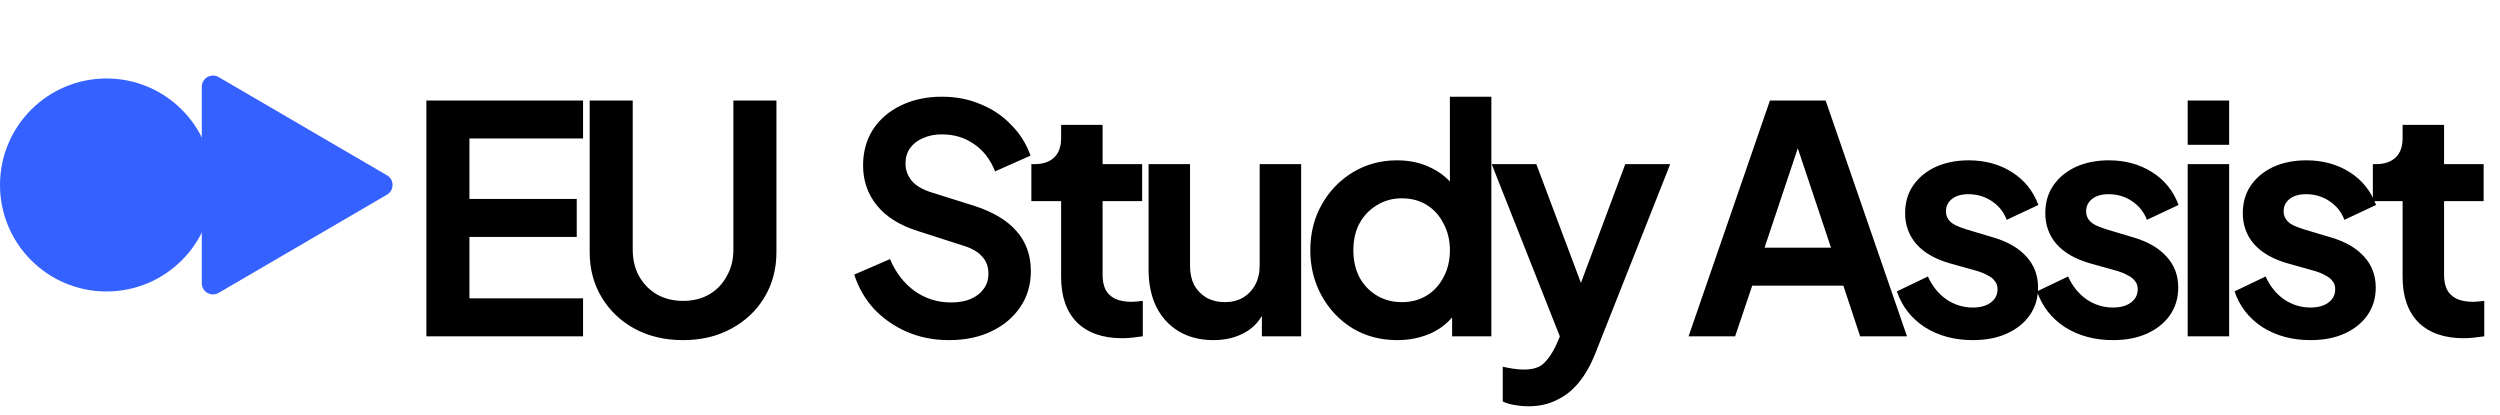
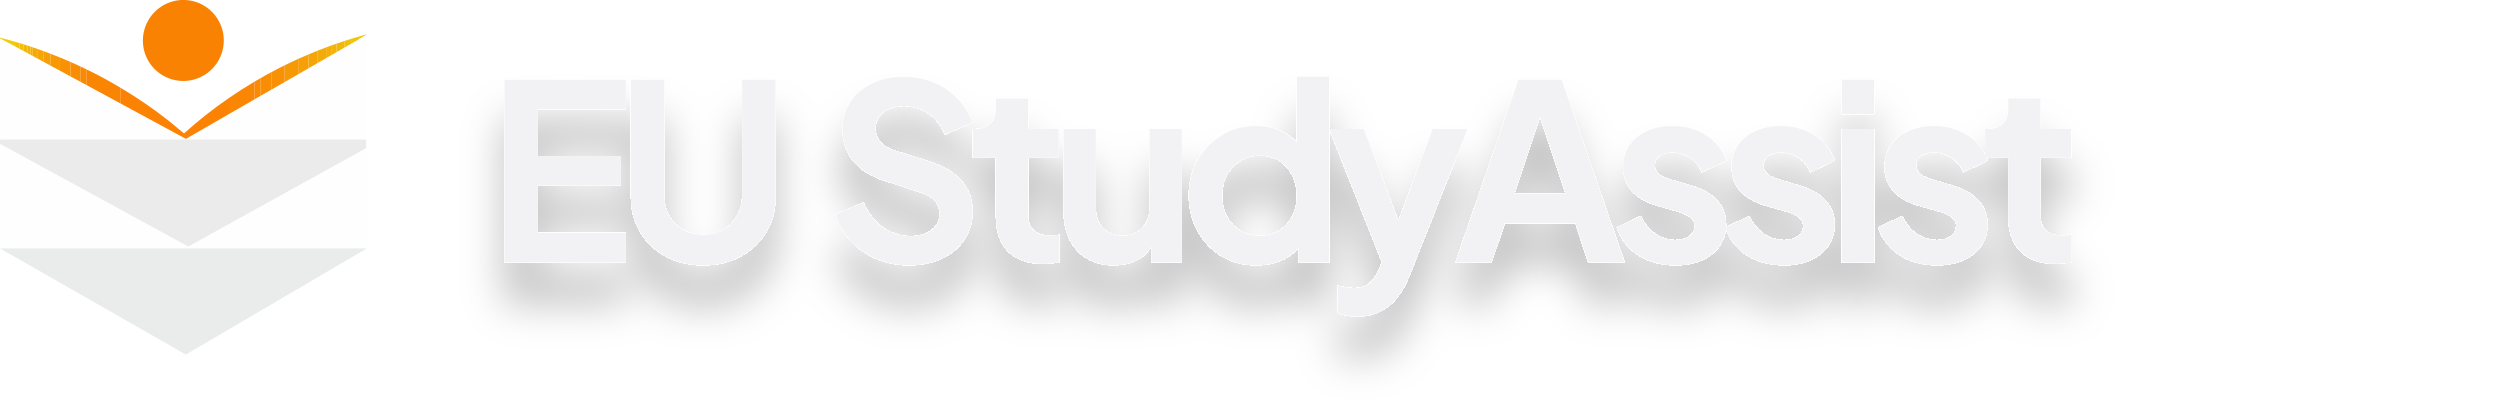
<svg xmlns="http://www.w3.org/2000/svg" width="223" height="37" viewBox="0 0 223 37" fill="none">
-   <path d="M38.033 30V8.965H52.009V12.353H41.873V17.746H51.445V21.134H41.873V26.612H52.009V30H38.033ZM60.929 30.339C59.31 30.339 57.87 30 56.609 29.322C55.366 28.645 54.388 27.713 53.672 26.527C52.957 25.341 52.599 23.995 52.599 22.489V8.965H56.439V22.292C56.439 23.158 56.628 23.939 57.004 24.635C57.399 25.332 57.936 25.878 58.614 26.273C59.291 26.649 60.063 26.838 60.929 26.838C61.813 26.838 62.585 26.649 63.244 26.273C63.922 25.878 64.449 25.332 64.825 24.635C65.221 23.939 65.418 23.158 65.418 22.292V8.965H69.258V22.489C69.258 23.995 68.9 25.341 68.185 26.527C67.47 27.713 66.482 28.645 65.221 29.322C63.978 30 62.548 30.339 60.929 30.339ZM84.639 30.339C83.303 30.339 82.06 30.094 80.912 29.605C79.783 29.115 78.804 28.438 77.976 27.572C77.166 26.687 76.573 25.661 76.197 24.494L79.387 23.111C79.896 24.315 80.63 25.266 81.59 25.962C82.55 26.64 83.632 26.979 84.837 26.979C85.514 26.979 86.098 26.875 86.587 26.668C87.096 26.442 87.481 26.141 87.745 25.765C88.027 25.388 88.168 24.936 88.168 24.409C88.168 23.788 87.98 23.28 87.604 22.885C87.246 22.471 86.7 22.151 85.966 21.925L81.928 20.626C80.291 20.118 79.058 19.355 78.23 18.339C77.401 17.322 76.987 16.127 76.987 14.753C76.987 13.548 77.279 12.485 77.863 11.562C78.465 10.64 79.293 9.925 80.347 9.416C81.42 8.889 82.644 8.626 84.018 8.626C85.279 8.626 86.437 8.852 87.491 9.304C88.545 9.736 89.448 10.348 90.201 11.139C90.973 11.911 91.547 12.823 91.924 13.878L88.761 15.289C88.347 14.235 87.726 13.426 86.898 12.861C86.07 12.278 85.11 11.986 84.018 11.986C83.378 11.986 82.813 12.099 82.324 12.325C81.834 12.532 81.448 12.833 81.166 13.228C80.903 13.605 80.771 14.056 80.771 14.584C80.771 15.167 80.959 15.685 81.336 16.137C81.712 16.569 82.286 16.908 83.058 17.153L86.926 18.367C88.602 18.913 89.853 19.666 90.681 20.626C91.528 21.586 91.952 22.772 91.952 24.183C91.952 25.388 91.641 26.452 91.02 27.374C90.399 28.297 89.543 29.021 88.451 29.548C87.359 30.075 86.088 30.339 84.639 30.339ZM100.102 30.169C98.37 30.169 97.024 29.699 96.064 28.758C95.123 27.798 94.652 26.452 94.652 24.72V17.944H91.998V14.64H92.28C93.033 14.64 93.617 14.442 94.031 14.047C94.445 13.652 94.652 13.078 94.652 12.325V11.139H98.351V14.64H101.88V17.944H98.351V24.522C98.351 25.031 98.436 25.463 98.605 25.821C98.793 26.179 99.076 26.452 99.452 26.64C99.847 26.828 100.346 26.922 100.949 26.922C101.08 26.922 101.231 26.913 101.4 26.894C101.589 26.875 101.767 26.857 101.937 26.838V30C101.673 30.038 101.372 30.075 101.033 30.113C100.694 30.151 100.384 30.169 100.102 30.169ZM108.24 30.339C107.055 30.339 106.019 30.075 105.135 29.548C104.269 29.021 103.6 28.287 103.13 27.346C102.678 26.405 102.452 25.303 102.452 24.042V14.64H106.151V23.732C106.151 24.372 106.273 24.936 106.518 25.426C106.782 25.896 107.149 26.273 107.619 26.555C108.109 26.819 108.655 26.951 109.257 26.951C109.859 26.951 110.396 26.819 110.866 26.555C111.337 26.273 111.704 25.887 111.967 25.398C112.231 24.908 112.363 24.325 112.363 23.647V14.64H116.062V30H112.56V26.979L112.871 27.515C112.513 28.456 111.92 29.162 111.092 29.633C110.283 30.104 109.332 30.339 108.24 30.339ZM124.643 30.339C123.156 30.339 121.829 29.991 120.662 29.294C119.495 28.579 118.573 27.609 117.895 26.386C117.218 25.162 116.879 23.807 116.879 22.32C116.879 20.814 117.218 19.459 117.895 18.254C118.573 17.049 119.495 16.089 120.662 15.374C121.848 14.659 123.166 14.301 124.615 14.301C125.782 14.301 126.818 14.537 127.721 15.007C128.643 15.459 129.368 16.099 129.895 16.927L129.331 17.689V8.626H133.029V30H129.528V27.035L129.923 27.769C129.396 28.598 128.662 29.238 127.721 29.689C126.78 30.122 125.754 30.339 124.643 30.339ZM125.039 26.951C125.886 26.951 126.629 26.753 127.269 26.358C127.909 25.962 128.408 25.416 128.766 24.72C129.142 24.023 129.331 23.224 129.331 22.32C129.331 21.435 129.142 20.645 128.766 19.948C128.408 19.233 127.909 18.678 127.269 18.282C126.629 17.887 125.886 17.689 125.039 17.689C124.211 17.689 123.467 17.896 122.808 18.311C122.149 18.706 121.632 19.252 121.255 19.948C120.898 20.626 120.719 21.416 120.719 22.32C120.719 23.224 120.898 24.023 121.255 24.72C121.632 25.416 122.149 25.962 122.808 26.358C123.467 26.753 124.211 26.951 125.039 26.951ZM136.334 36.24C135.92 36.24 135.515 36.202 135.12 36.127C134.725 36.071 134.367 35.967 134.047 35.816V32.711C134.292 32.767 134.583 32.824 134.922 32.88C135.28 32.937 135.609 32.965 135.91 32.965C136.758 32.965 137.369 32.767 137.746 32.372C138.141 31.977 138.489 31.459 138.79 30.819L139.807 28.447L139.75 31.553L133.059 14.64H137.04L141.727 27.12H140.315L144.974 14.64H148.983L142.292 31.553C141.896 32.551 141.416 33.398 140.852 34.094C140.287 34.791 139.628 35.318 138.875 35.675C138.141 36.052 137.294 36.24 136.334 36.24ZM150.621 30L157.878 8.965H162.847L170.104 30H165.925L164.428 25.482H156.297L154.772 30H150.621ZM157.398 22.094H163.327L159.826 11.619H160.899L157.398 22.094ZM175.979 30.339C174.341 30.339 172.911 29.953 171.687 29.181C170.482 28.391 169.654 27.327 169.202 25.991L171.969 24.663C172.365 25.529 172.911 26.207 173.607 26.697C174.322 27.186 175.113 27.431 175.979 27.431C176.656 27.431 177.193 27.28 177.588 26.979C177.984 26.678 178.181 26.282 178.181 25.793C178.181 25.492 178.096 25.247 177.927 25.059C177.776 24.852 177.56 24.682 177.278 24.551C177.014 24.4 176.722 24.278 176.402 24.183L173.889 23.478C172.591 23.101 171.602 22.527 170.925 21.755C170.266 20.983 169.936 20.071 169.936 19.017C169.936 18.075 170.172 17.256 170.642 16.56C171.132 15.845 171.8 15.289 172.647 14.894C173.513 14.499 174.501 14.301 175.612 14.301C177.061 14.301 178.341 14.649 179.452 15.346C180.562 16.042 181.353 17.021 181.824 18.282L179 19.609C178.736 18.913 178.294 18.358 177.673 17.944C177.052 17.529 176.355 17.322 175.584 17.322C174.962 17.322 174.473 17.463 174.115 17.746C173.758 18.028 173.579 18.395 173.579 18.847C173.579 19.129 173.654 19.374 173.805 19.581C173.955 19.788 174.162 19.958 174.426 20.089C174.708 20.221 175.028 20.343 175.386 20.456L177.842 21.191C179.104 21.567 180.073 22.132 180.751 22.885C181.447 23.638 181.795 24.56 181.795 25.652C181.795 26.574 181.551 27.393 181.061 28.108C180.572 28.805 179.894 29.351 179.028 29.746C178.162 30.141 177.146 30.339 175.979 30.339ZM188.482 30.339C186.845 30.339 185.414 29.953 184.191 29.181C182.986 28.391 182.158 27.327 181.706 25.991L184.473 24.663C184.868 25.529 185.414 26.207 186.111 26.697C186.826 27.186 187.617 27.431 188.482 27.431C189.16 27.431 189.697 27.28 190.092 26.979C190.487 26.678 190.685 26.282 190.685 25.793C190.685 25.492 190.6 25.247 190.431 25.059C190.28 24.852 190.064 24.682 189.781 24.551C189.518 24.4 189.226 24.278 188.906 24.183L186.393 23.478C185.094 23.101 184.106 22.527 183.428 21.755C182.77 20.983 182.44 20.071 182.44 19.017C182.44 18.075 182.675 17.256 183.146 16.56C183.635 15.845 184.304 15.289 185.151 14.894C186.017 14.499 187.005 14.301 188.115 14.301C189.565 14.301 190.845 14.649 191.955 15.346C193.066 16.042 193.857 17.021 194.327 18.282L191.504 19.609C191.24 18.913 190.798 18.358 190.177 17.944C189.555 17.529 188.859 17.322 188.087 17.322C187.466 17.322 186.977 17.463 186.619 17.746C186.261 18.028 186.082 18.395 186.082 18.847C186.082 19.129 186.158 19.374 186.308 19.581C186.459 19.788 186.666 19.958 186.93 20.089C187.212 20.221 187.532 20.343 187.89 20.456L190.346 21.191C191.607 21.567 192.577 22.132 193.254 22.885C193.951 23.638 194.299 24.56 194.299 25.652C194.299 26.574 194.054 27.393 193.565 28.108C193.075 28.805 192.398 29.351 191.532 29.746C190.666 30.141 189.65 30.339 188.482 30.339ZM195.141 30V14.64H198.84V30H195.141ZM195.141 12.918V8.965H198.84V12.918H195.141ZM206.1 30.339C204.462 30.339 203.032 29.953 201.808 29.181C200.604 28.391 199.775 27.327 199.324 25.991L202.091 24.663C202.486 25.529 203.032 26.207 203.728 26.697C204.444 27.186 205.234 27.431 206.1 27.431C206.778 27.431 207.314 27.28 207.71 26.979C208.105 26.678 208.302 26.282 208.302 25.793C208.302 25.492 208.218 25.247 208.048 25.059C207.898 24.852 207.681 24.682 207.399 24.551C207.135 24.4 206.844 24.278 206.524 24.183L204.011 23.478C202.712 23.101 201.724 22.527 201.046 21.755C200.387 20.983 200.058 20.071 200.058 19.017C200.058 18.075 200.293 17.256 200.764 16.56C201.253 15.845 201.921 15.289 202.768 14.894C203.634 14.499 204.622 14.301 205.733 14.301C207.182 14.301 208.462 14.649 209.573 15.346C210.684 16.042 211.474 17.021 211.945 18.282L209.121 19.609C208.858 18.913 208.415 18.358 207.794 17.944C207.173 17.529 206.477 17.322 205.705 17.322C205.084 17.322 204.594 17.463 204.237 17.746C203.879 18.028 203.7 18.395 203.7 18.847C203.7 19.129 203.775 19.374 203.926 19.581C204.077 19.788 204.284 19.958 204.547 20.089C204.83 20.221 205.15 20.343 205.507 20.456L207.964 21.191C209.225 21.567 210.194 22.132 210.872 22.885C211.568 23.638 211.917 24.56 211.917 25.652C211.917 26.574 211.672 27.393 211.182 28.108C210.693 28.805 210.015 29.351 209.15 29.746C208.284 30.141 207.267 30.339 206.1 30.339ZM219.761 30.169C218.03 30.169 216.684 29.699 215.724 28.758C214.783 27.798 214.312 26.452 214.312 24.72V17.944H211.658V14.64H211.94C212.693 14.64 213.277 14.442 213.691 14.047C214.105 13.652 214.312 13.078 214.312 12.325V11.139H218.011V14.64H221.54V17.944H218.011V24.522C218.011 25.031 218.096 25.463 218.265 25.821C218.453 26.179 218.736 26.452 219.112 26.64C219.507 26.828 220.006 26.922 220.609 26.922C220.74 26.922 220.891 26.913 221.06 26.894C221.249 26.875 221.427 26.857 221.597 26.838V30C221.333 30.038 221.032 30.075 220.693 30.113C220.354 30.151 220.044 30.169 219.761 30.169Z" fill="black" />
-   <circle cx="9.5" cy="16.5" r="9.5" fill="#3461FF" />
-   <path d="M34.519 15.636C35.181 16.022 35.181 16.978 34.519 17.364L19.504 26.123C18.837 26.512 18 26.031 18 25.259L18 7.741C18 6.969 18.837 6.488 19.504 6.877L27 11.25L34.519 15.636Z" fill="#3461FF" />
+   <g filter="url(#filter0_d_15_239)" transform="scale(0.9) translate(15 -7.5)">
+     <path d="M35.004 33.5V15.405H47.026V18.32H38.307V22.959H46.541V25.873H38.307V30.585H47.026V33.5H35.004ZM54.699 33.791C53.306 33.791 52.068 33.5 50.983 32.917C49.914 32.334 49.072 31.532 48.457 30.512C47.841 29.492 47.534 28.334 47.534 27.039V15.405H50.837V26.869C50.837 27.614 50.999 28.286 51.323 28.885C51.663 29.484 52.124 29.954 52.707 30.294C53.29 30.618 53.954 30.78 54.699 30.78C55.46 30.78 56.124 30.618 56.691 30.294C57.273 29.954 57.727 29.484 58.051 28.885C58.391 28.286 58.561 27.614 58.561 26.869V15.405H61.864V27.039C61.864 28.334 61.556 29.492 60.941 30.512C60.326 31.532 59.475 32.334 58.391 32.917C57.322 33.5 56.091 33.791 54.699 33.791ZM75.095 33.791C73.945 33.791 72.876 33.581 71.889 33.16C70.917 32.739 70.075 32.156 69.363 31.411C68.666 30.65 68.156 29.768 67.833 28.764L70.577 27.573C71.014 28.61 71.646 29.427 72.472 30.027C73.297 30.61 74.228 30.901 75.265 30.901C75.848 30.901 76.35 30.812 76.771 30.634C77.208 30.439 77.54 30.18 77.766 29.857C78.009 29.533 78.131 29.144 78.131 28.691C78.131 28.156 77.969 27.719 77.645 27.379C77.337 27.023 76.868 26.748 76.236 26.553L72.763 25.436C71.354 24.999 70.294 24.343 69.581 23.469C68.869 22.594 68.513 21.566 68.513 20.384C68.513 19.348 68.764 18.433 69.266 17.64C69.784 16.846 70.496 16.231 71.403 15.794C72.326 15.34 73.378 15.114 74.56 15.114C75.645 15.114 76.641 15.308 77.548 15.697C78.455 16.069 79.232 16.595 79.88 17.275C80.543 17.939 81.037 18.724 81.361 19.631L78.641 20.846C78.285 19.939 77.75 19.243 77.038 18.757C76.325 18.255 75.5 18.004 74.56 18.004C74.01 18.004 73.524 18.101 73.103 18.295C72.682 18.474 72.35 18.733 72.107 19.073C71.881 19.396 71.767 19.785 71.767 20.238C71.767 20.74 71.929 21.186 72.253 21.574C72.577 21.947 73.071 22.238 73.735 22.449L77.062 23.493C78.503 23.963 79.58 24.61 80.293 25.436C81.021 26.262 81.385 27.282 81.385 28.497C81.385 29.533 81.118 30.448 80.584 31.241C80.05 32.035 79.313 32.658 78.374 33.111C77.435 33.565 76.342 33.791 75.095 33.791ZM88.396 33.646C86.906 33.646 85.748 33.241 84.922 32.431C84.113 31.605 83.708 30.448 83.708 28.958V23.129H81.425V20.287H81.668C82.316 20.287 82.817 20.117 83.174 19.777C83.53 19.437 83.708 18.943 83.708 18.295V17.275H86.89V20.287H89.926V23.129H86.89V28.788C86.89 29.225 86.963 29.598 87.109 29.905C87.27 30.213 87.513 30.448 87.837 30.61C88.177 30.771 88.606 30.852 89.124 30.852C89.238 30.852 89.367 30.844 89.513 30.828C89.675 30.812 89.829 30.796 89.975 30.78V33.5C89.748 33.532 89.489 33.565 89.197 33.597C88.906 33.629 88.639 33.646 88.396 33.646ZM95.397 33.791C94.377 33.791 93.486 33.565 92.725 33.111C91.98 32.658 91.406 32.026 91.001 31.217C90.612 30.407 90.418 29.46 90.418 28.375V20.287H93.6V28.108C93.6 28.658 93.705 29.144 93.915 29.565C94.142 29.97 94.458 30.294 94.863 30.537C95.284 30.763 95.753 30.877 96.271 30.877C96.79 30.877 97.251 30.763 97.656 30.537C98.061 30.294 98.376 29.962 98.603 29.541C98.83 29.12 98.943 28.618 98.943 28.035V20.287H102.125V33.5H99.113V30.901L99.38 31.363C99.073 32.172 98.563 32.779 97.85 33.184C97.154 33.589 96.336 33.791 95.397 33.791ZM109.507 33.791C108.228 33.791 107.086 33.492 106.082 32.893C105.078 32.277 104.285 31.444 103.702 30.391C103.119 29.338 102.828 28.173 102.828 26.893C102.828 25.598 103.119 24.432 103.702 23.396C104.285 22.36 105.078 21.534 106.082 20.919C107.103 20.303 108.236 19.995 109.483 19.995C110.487 19.995 111.377 20.198 112.155 20.603C112.948 20.991 113.571 21.542 114.025 22.254L113.539 22.91V15.114H116.721V33.5H113.709V30.95L114.049 31.581C113.596 32.294 112.964 32.844 112.155 33.233C111.345 33.605 110.462 33.791 109.507 33.791ZM109.847 30.877C110.576 30.877 111.215 30.707 111.766 30.367C112.316 30.027 112.746 29.557 113.053 28.958C113.377 28.359 113.539 27.671 113.539 26.893C113.539 26.132 113.377 25.452 113.053 24.853C112.746 24.238 112.316 23.76 111.766 23.42C111.215 23.08 110.576 22.91 109.847 22.91C109.135 22.91 108.495 23.088 107.928 23.445C107.362 23.785 106.916 24.254 106.592 24.853C106.285 25.436 106.131 26.116 106.131 26.893C106.131 27.671 106.285 28.359 106.592 28.958C106.916 29.557 107.362 30.027 107.928 30.367C108.495 30.707 109.135 30.877 109.847 30.877ZM119.563 38.868C119.207 38.868 118.859 38.835 118.519 38.77C118.179 38.722 117.871 38.633 117.596 38.503V35.832C117.807 35.88 118.058 35.929 118.349 35.977C118.657 36.026 118.94 36.05 119.199 36.05C119.928 36.05 120.454 35.88 120.778 35.54C121.118 35.2 121.417 34.755 121.677 34.204L122.551 32.164L122.502 34.836L116.746 20.287H120.171L124.203 31.023H122.988L126.996 20.287H130.445L124.688 34.836C124.348 35.694 123.935 36.423 123.45 37.022C122.964 37.621 122.397 38.074 121.749 38.382C121.118 38.706 120.389 38.868 119.563 38.868ZM129.257 33.5L135.499 15.405H139.774L146.016 33.5H142.421L141.134 29.614H134.139L132.827 33.5H129.257ZM135.086 26.699H140.187L137.175 17.688H138.098L135.086 26.699ZM151.07 33.791C149.661 33.791 148.431 33.459 147.378 32.795C146.342 32.115 145.629 31.201 145.241 30.051L147.621 28.909C147.961 29.654 148.431 30.237 149.03 30.658C149.645 31.079 150.325 31.29 151.07 31.29C151.653 31.29 152.114 31.16 152.454 30.901C152.794 30.642 152.964 30.302 152.964 29.881C152.964 29.622 152.892 29.411 152.746 29.249C152.616 29.071 152.43 28.926 152.187 28.812C151.961 28.683 151.71 28.577 151.434 28.497L149.273 27.889C148.155 27.565 147.305 27.072 146.722 26.408C146.156 25.744 145.872 24.959 145.872 24.052C145.872 23.242 146.075 22.538 146.479 21.939C146.9 21.323 147.475 20.846 148.204 20.506C148.949 20.166 149.799 19.995 150.754 19.995C152.001 19.995 153.102 20.295 154.057 20.894C155.013 21.493 155.693 22.335 156.098 23.42L153.669 24.562C153.442 23.963 153.062 23.485 152.527 23.129C151.993 22.773 151.394 22.594 150.73 22.594C150.196 22.594 149.775 22.716 149.467 22.959C149.159 23.202 149.005 23.517 149.005 23.906C149.005 24.149 149.07 24.359 149.2 24.538C149.329 24.716 149.507 24.861 149.734 24.975C149.977 25.088 150.252 25.193 150.56 25.29L152.673 25.922C153.758 26.246 154.592 26.732 155.175 27.379C155.774 28.027 156.073 28.82 156.073 29.759C156.073 30.553 155.863 31.257 155.442 31.873C155.021 32.472 154.438 32.941 153.693 33.281C152.948 33.621 152.074 33.791 151.07 33.791ZM161.826 33.791C160.417 33.791 159.186 33.459 158.134 32.795C157.098 32.115 156.385 31.201 155.997 30.051L158.377 28.909C158.717 29.654 159.186 30.237 159.786 30.658C160.401 31.079 161.081 31.29 161.826 31.29C162.409 31.29 162.87 31.16 163.21 30.901C163.55 30.642 163.72 30.302 163.72 29.881C163.72 29.622 163.647 29.411 163.502 29.249C163.372 29.071 163.186 28.926 162.943 28.812C162.716 28.683 162.465 28.577 162.19 28.497L160.028 27.889C158.911 27.565 158.061 27.072 157.478 26.408C156.911 25.744 156.628 24.959 156.628 24.052C156.628 23.242 156.831 22.538 157.235 21.939C157.656 21.323 158.231 20.846 158.96 20.506C159.705 20.166 160.555 19.995 161.51 19.995C162.757 19.995 163.858 20.295 164.813 20.894C165.769 21.493 166.449 22.335 166.854 23.42L164.425 24.562C164.198 23.963 163.817 23.485 163.283 23.129C162.749 22.773 162.15 22.594 161.486 22.594C160.951 22.594 160.53 22.716 160.223 22.959C159.915 23.202 159.761 23.517 159.761 23.906C159.761 24.149 159.826 24.359 159.956 24.538C160.085 24.716 160.263 24.861 160.49 24.975C160.733 25.088 161.008 25.193 161.316 25.29L163.429 25.922C164.514 26.246 165.348 26.732 165.931 27.379C166.53 28.027 166.829 28.82 166.829 29.759C166.829 30.553 166.619 31.257 166.198 31.873C165.777 32.472 165.194 32.941 164.449 33.281C163.704 33.621 162.83 33.791 161.826 33.791ZM167.554 33.5V20.287H170.736V33.5H167.554ZM167.554 18.805V15.405H170.736V18.805H167.554ZM176.981 33.791C175.572 33.791 174.341 33.459 173.289 32.795C172.253 32.115 171.54 31.201 171.152 30.051L173.532 28.909C173.872 29.654 174.341 30.237 174.941 30.658C175.556 31.079 176.236 31.29 176.981 31.29C177.564 31.29 178.025 31.16 178.365 30.901C178.705 30.642 178.875 30.302 178.875 29.881C178.875 29.622 178.802 29.411 178.657 29.249C178.527 29.071 178.341 28.926 178.098 28.812C177.871 28.683 177.62 28.577 177.345 28.497L175.183 27.889C174.066 27.565 173.216 27.072 172.633 26.408C172.066 25.744 171.783 24.959 171.783 24.052C171.783 23.242 171.985 22.538 172.39 21.939C172.811 21.323 173.386 20.846 174.115 20.506C174.86 20.166 175.71 19.995 176.665 19.995C177.912 19.995 179.013 20.295 179.968 20.894C180.924 21.493 181.604 22.335 182.008 23.42L179.58 24.562C179.353 23.963 178.972 23.485 178.438 23.129C177.904 22.773 177.305 22.594 176.641 22.594C176.106 22.594 175.685 22.716 175.378 22.959C175.07 23.202 174.916 23.517 174.916 23.906C174.916 24.149 174.981 24.359 175.111 24.538C175.24 24.716 175.418 24.861 175.645 24.975C175.888 25.088 176.163 25.193 176.471 25.29L178.584 25.922C179.669 26.246 180.503 26.732 181.086 27.379C181.685 28.027 181.984 28.82 181.984 29.759C181.984 30.553 181.774 31.257 181.353 31.873C180.932 32.472 180.349 32.941 179.604 33.281C178.859 33.621 177.985 33.791 176.981 33.791ZM188.732 33.646C187.243 33.646 186.085 33.241 185.259 32.431C184.45 31.605 184.045 30.448 184.045 28.958V23.129H181.762V20.287H182.005C182.652 20.287 183.154 20.117 183.51 19.777C183.867 19.437 184.045 18.943 184.045 18.295V17.275H187.227V20.287H190.263V23.129H187.227V28.788C187.227 29.225 187.299 29.598 187.445 29.905C187.607 30.213 187.85 30.448 188.174 30.61C188.514 30.771 188.943 30.852 189.461 30.852C189.574 30.852 189.704 30.844 189.85 30.828C190.012 30.812 190.165 30.796 190.311 30.78V33.5C190.084 33.532 189.825 33.565 189.534 33.597C189.242 33.629 188.975 33.646 188.732 33.646Z" fill="#F2F2F4" />
+   </g>
+   <g transform="scale(0.0055)">
+     <path fill="#fa8202" d="M2939 0h66a657 657 0 1 1-567 1038A659 659 0 0 1 2938 0Z" />
+     <path fill="#efca0e" d="M5935 572a4799 4799 0 0 0-114 65v-45a5479 5479 0 0 1 113-32 37 37 0 0 1 1 12Z" />
+     <path fill="#fffefe" d="m5935 572 7 1691H0V622a48865 48865 0 0 1 259 139 1203 1203 0 0 0 58 31 1384 1384 0 0 0 62 34 3237 3237 0 0 0 67 36 828 828 0 0 0 48 26 983 983 0 0 0 37 20 4921 4921 0 0 0 83 45l94 51a8529 8529 0 0 0 109 59l155 84 174 94a10729 10729 0 0 0 254 137l558 302a795597 795597 0 0 0 1057 572l699-403a42411 42411 0 0 0 415-239l99-57 171-98 218-125a35886 35886 0 0 1 219-126l168-97a14865 14865 0 0 0 154-89 15269 15269 0 0 0 143-82l69-40a890741 890741 0 0 1 214-123l122-70 115-66a4799 4799 0 0 1 114-65Z" />
+     <path fill="#f0c40b" d="M5821 592v45l-115 66v-77a5674 5674 0 0 1 115-34Z" />
+     <path fill="#efcd0c" d="M0 610a6232 6232 0 0 1 260 72l-1 79A48865 48865 0 0 0 0 622v-12Z" />
+     <path fill="#f1be09" d="M5706 626v77l-122 70V665a6480 6480 0 0 1 122-39Z" />
+     <path fill="#f2b809" d="M5584 665v108l-126 73V707a4646 4646 0 0 1 126-42Z" />
+     <path fill="#f0c40a" d="M260 682a1211 1211 0 0 1 57 17v93a1203 1203 0 0 1-58-31 1561 1561 0 0 0 1-79Z" />
+     <path fill="#f1be09" d="M317 699a1664 1664 0 0 1 62 19v108a1384 1384 0 0 1-62-34v-93Z" />
+     <path fill="#f3b308" d="M5458 707v139a890741 890741 0 0 0-88 50V738l88-31Z" />
+     <path fill="#f2b808" d="M379 718a5078 5078 0 0 0 67 21v123a3237 3237 0 0 1-67-36V718Z" />
+     <path fill="#f4b007" d="M5370 738v158a3467 3467 0 0 1-69 40V764a2109 2109 0 0 1 69-26Z" />
+     <path fill="#f3b308" d="M446 739a2023 2023 0 0 0 48 16v133a828 828 0 0 1-48-26V739Z" />
+     <path fill="#f4b007" d="M494 755a1200 1200 0 0 1 37 13v140a983 983 0 0 1-37-20V755Z" />
+     <path fill="#f4ab07" d="M5301 764v172a15269 15269 0 0 1-143 82V819a2642 2642 0 0 1 143-55Zm-4770 4a3031 3031 0 0 1 83 28v157a4921 4921 0 0 1-83-45V768Z" />
+     <path fill="#f5a506" d="M614 796a2789 2789 0 0 1 94 34v174a797859 797859 0 0 1-94-51V796Z" />
+     <path fill="#f5a807" d="M5158 819v199l-13 8V824c4-3 8-4 13-5Z" />
+     <path fill="#f5a506" d="M5145 824v202l-141 81V882a3030 3030 0 0 1 141-58Z" />
+     <path fill="#f69f06" d="M708 830a3534 3534 0 0 1 109 41v192a8529 8529 0 0 1-109-59V830Z" />
+     <path fill="#f79805" d="M817 871a5165 5165 0 0 1 155 61v215l-155-84V871Z" />
+     <path fill="#f69f06" d="M5004 882v225l-168 97V955a4677 4677 0 0 1 168-73Z" />
+     <path fill="#f89204" d="M972 932a9373 9373 0 0 1 174 74v235l-174-94V932Z" />
+     <path fill="#f79805" d="M4836 955v249a35886 35886 0 0 0-219 126v-271c72-36 145-71 219-104Z" />
+     <path fill="#f98d04" d="M1146 1006a5683 5683 0 0 1 156 71v248l-156-84v-235Z" />
+     <path fill="#f89204" d="M4617 1059v271l-218 125v-284a5599 5599 0 0 1 218-112Z" />
+     <path fill="#fa8a04" d="M1302 1077c32 15 65 30 98 47v254a3455 3455 0 0 1-98-53v-248Z" />
+     <path fill="#fa8503" d="M1400 1124c190 91 376 192 557 301-1 85 0 170 1 255a111602 111602 0 0 1-558-302v-254Z" />
+     <path fill="#f98d04" d="M4399 1171v284l-171 98v-287c56-33 113-65 171-95Z" />
+     <path fill="#fa8a04" d="M4228 1266v287l-99 57v-287c32-20 65-39 99-57Z" />
+     <path fill="#fa8603" d="M4129 1323v287a42411 42411 0 0 1-415 239v-260a7061 7061 0 0 1 415-266Z" />
+     <path fill="#fb8203" d="M1957 1425c273 162 534 341 784 538a9988 9988 0 0 1 243 201c231-208 474-400 730-575v260a350228 350228 0 0 1-699 403 795597 795597 0 0 1-1057-572c-1-85-2-170-1-255Z" />
+     <path fill="#ebebec" d="M60 2263h5822l57 1-1 141-2885 1596A13654363 13654363 0 0 0 0 2336v-72l60-1Z" />
+     <path fill="#fefefe" d="M5939 2264h9v1765H0V2336l3053 1665 2885-1596 1-141Z" />
+     <path fill="#eaecec" d="M0 4030v-1h5948v1L3015 5750h-2A6670050 6670050 0 0 0 0 4030Z" />
+   </g>
+   <def>
+     <filter id="filter0_d_15_239" x="24" y="3.245" width="177.51" height="49.51" filterUnits="userSpaceOnUse" color-interpolation-filters="sRGB">
+       <feFlood flood-opacity="0" result="BackgroundImageFix" />
+       <feColorMatrix in="SourceAlpha" type="matrix" values="0 0 0 0 0 0 0 0 0 0 0 0 0 0 0 0 0 0 127 0" result="hardAlpha" />
+       <feOffset dy="4" />
+       <feGaussianBlur stdDeviation="2" />
+       <feComposite in2="hardAlpha" operator="out" />
+       <feColorMatrix type="matrix" values="0 0 0 0 0 0 0 0 0 0 0 0 0 0 0 0 0 0 0.25 0" />
+       <feBlend mode="normal" in2="BackgroundImageFix" result="effect1_dropShadow_15_239" />
+       <feBlend mode="normal" in="SourceGraphic" in2="effect1_dropShadow_15_239" result="shape" />
+     </filter>
+   </def>
</svg>
